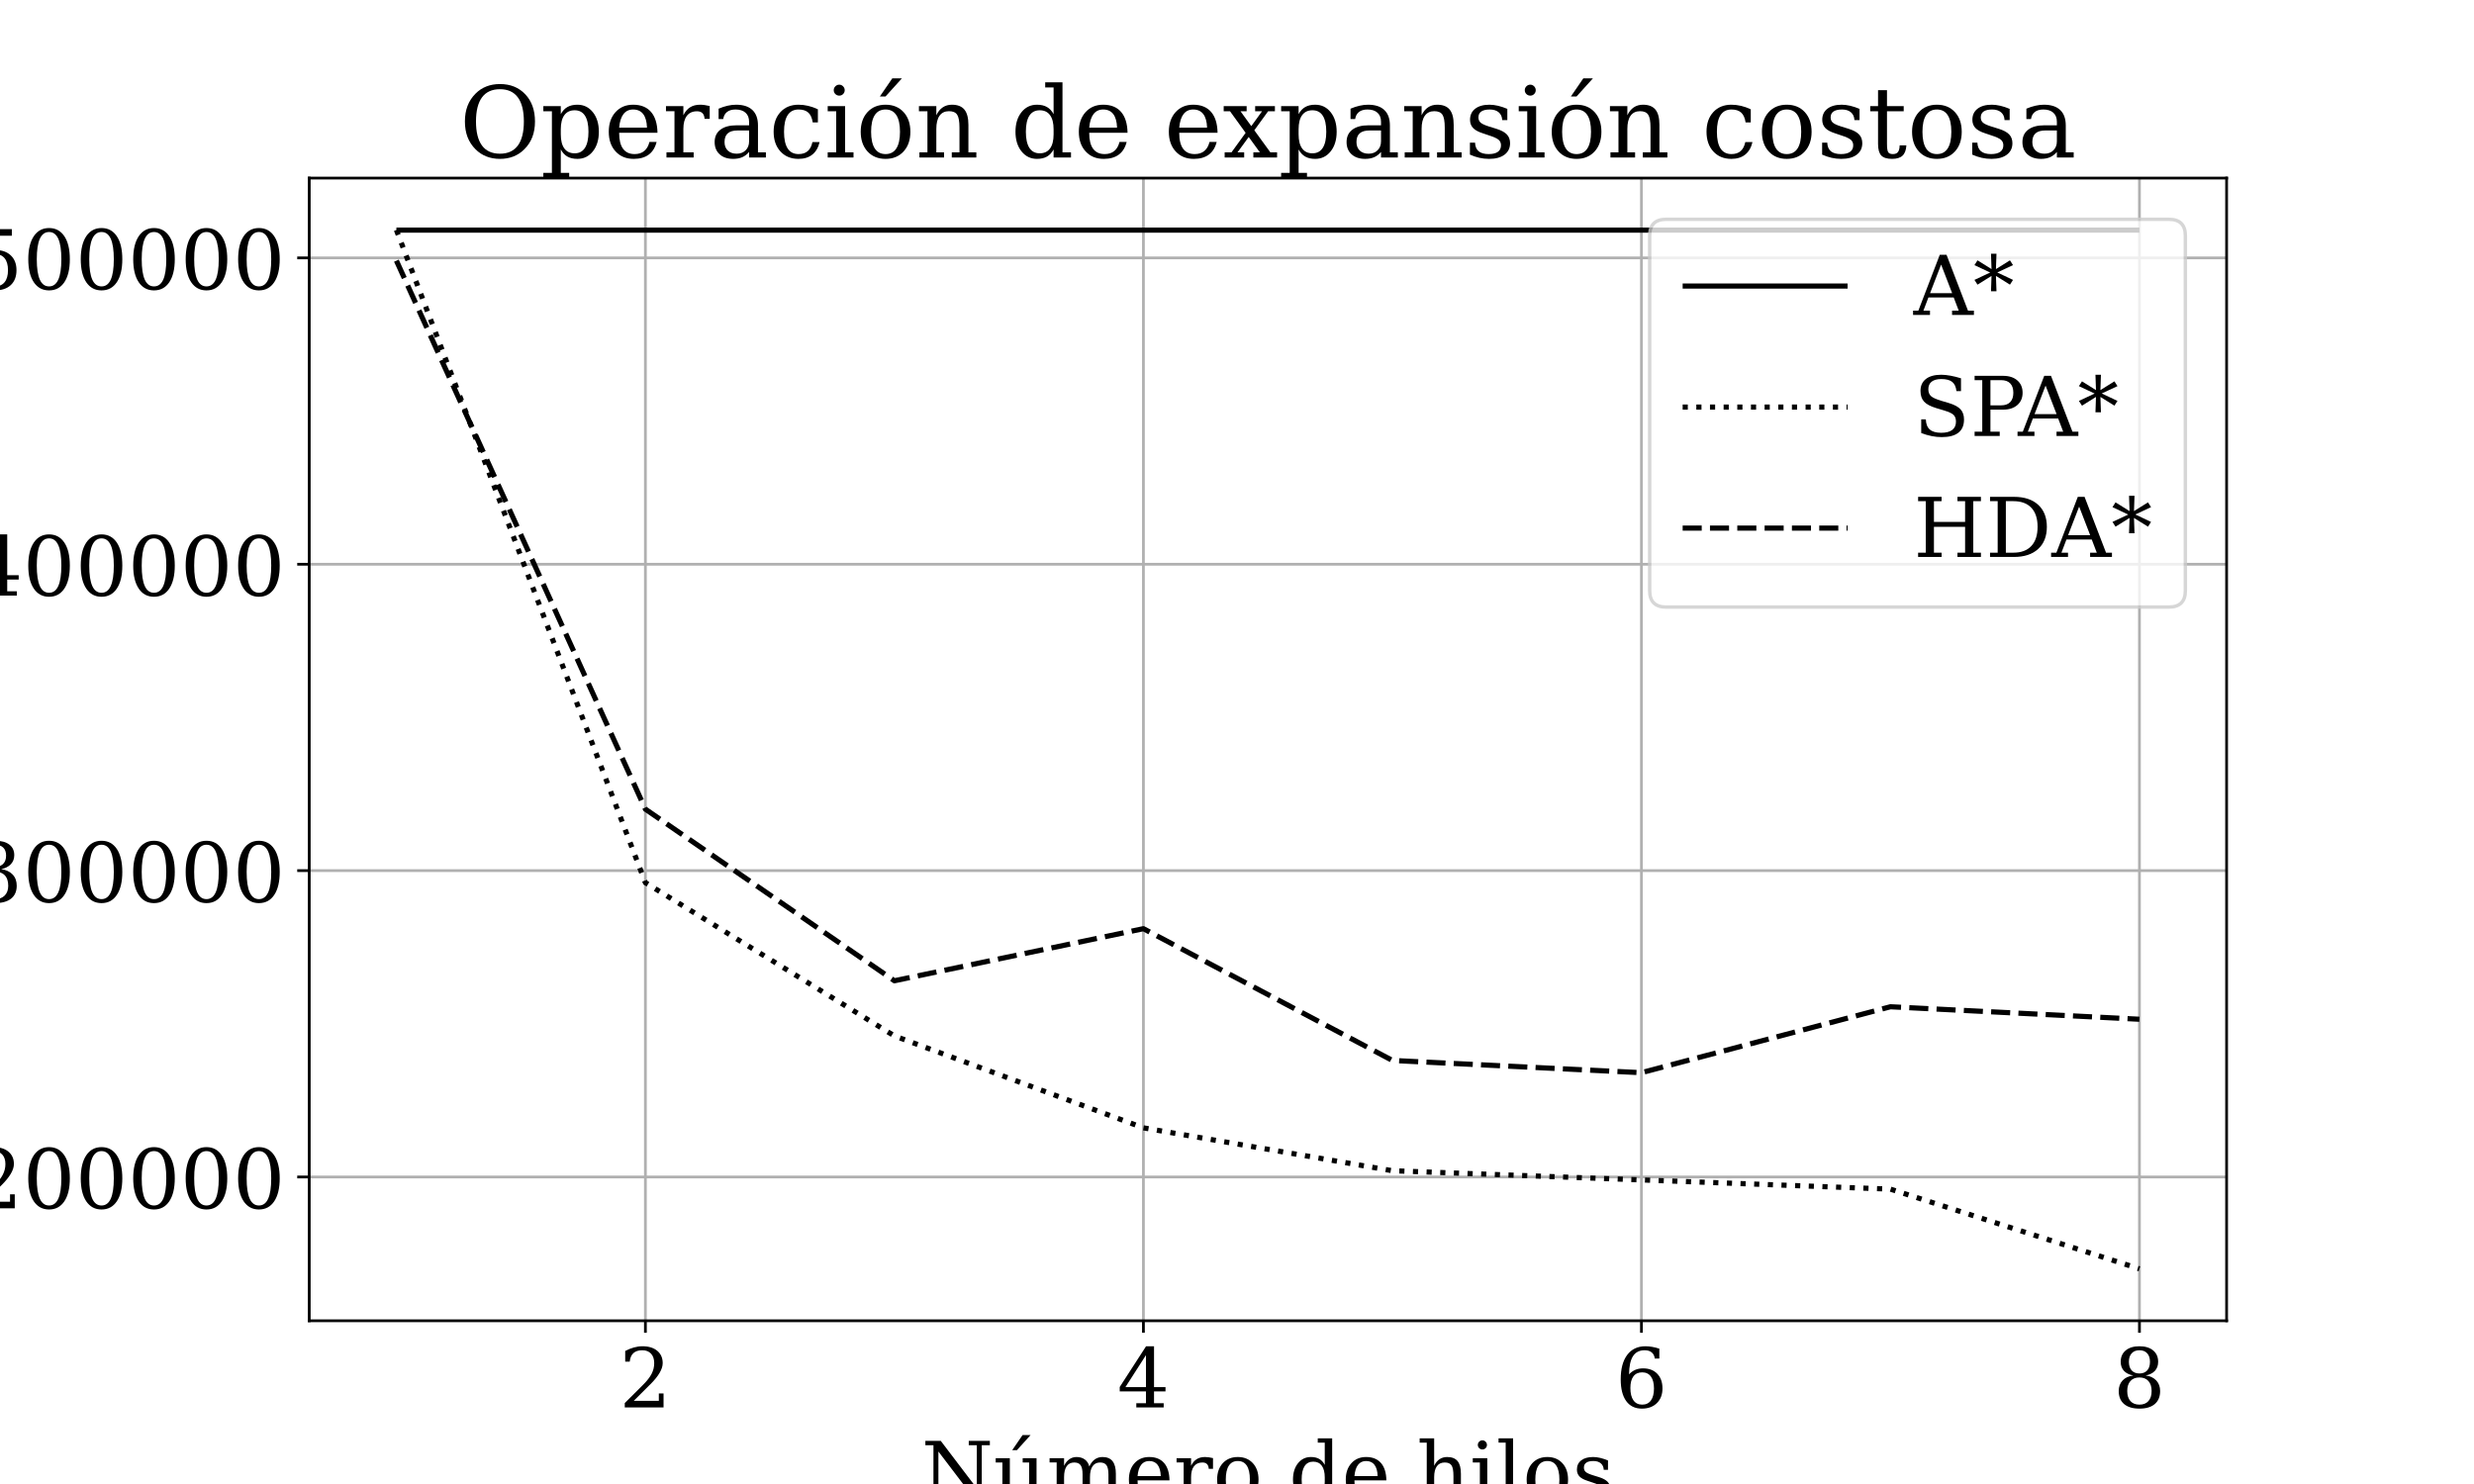
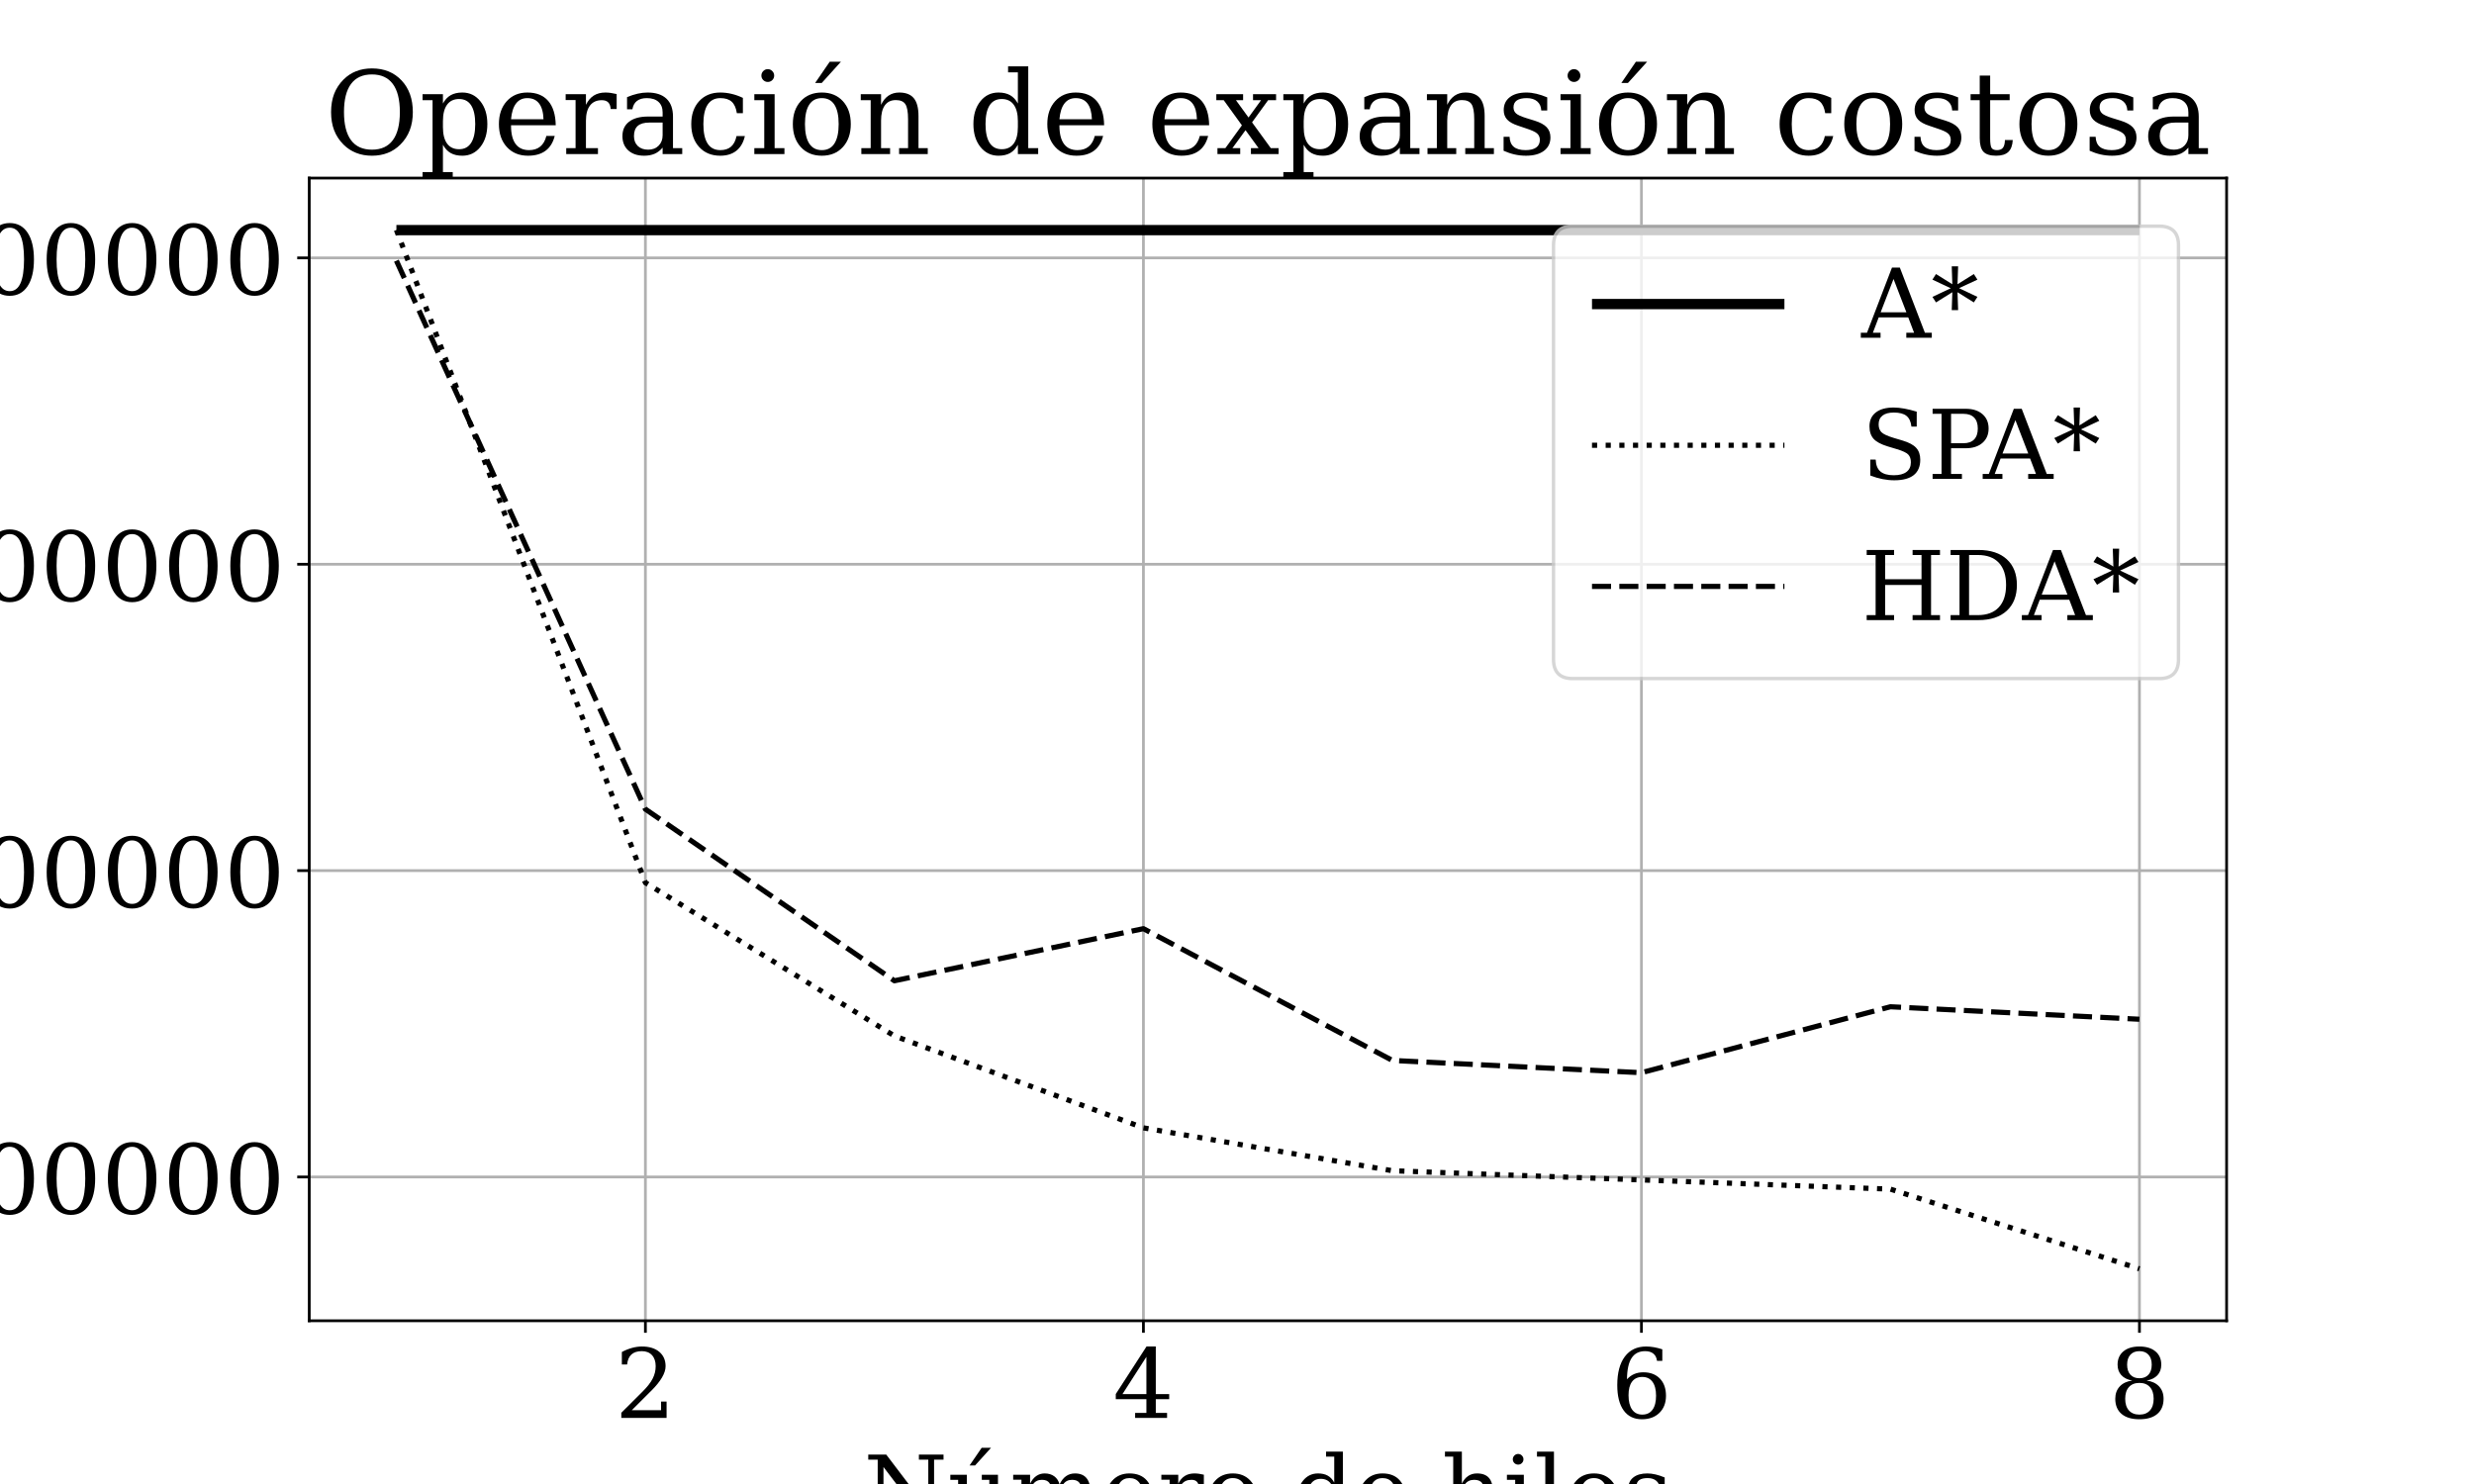
<svg xmlns="http://www.w3.org/2000/svg" xmlns:xlink="http://www.w3.org/1999/xlink" width="720pt" height="432pt" viewBox="0 0 720 432" version="1.1">
  <defs>
    <style type="text/css">*{stroke-linejoin: round; stroke-linecap: butt}</style>
  </defs>
  <g id="figure_1">
    <g id="patch_1">
      <path d="M 0 432  L 720 432  L 720 0  L 0 0  z " style="fill: #ffffff" />
    </g>
    <g id="axes_1">
      <g id="patch_2">
        <path d="M 90 384.48  L 648 384.48  L 648 51.84  L 90 51.84  z " style="fill: #ffffff" />
      </g>
      <g id="matplotlib.axis_1">
        <g id="xtick_1">
          <g id="line2d_1">
-             <path d="M 187.831 384.48  L 187.831 51.84  " clip-path="url(#pc9de09964b)" style="fill: none; stroke: #b0b0b0; stroke-width: 0.8; stroke-linecap: square" />
+             <path d="M 187.831 384.48  L 187.831 51.84  " clip-path="url(#pd1c374c972)" style="fill: none; stroke: #b0b0b0; stroke-width: 0.8; stroke-linecap: square" />
          </g>
          <g id="line2d_2">
            <defs>
-               <path id="md38d98bf8f" d="M 0 0  L 0 3.5  " style="stroke: #000000; stroke-width: 0.8" />
-             </defs>
-             <g>
-               <use xlink:href="#md38d98bf8f" x="187.831" y="384.48" style="stroke: #000000; stroke-width: 0.8" />
+               <path id="meb77254f49" d="M 0 0  L 0 3.5  " style="stroke: #000000; stroke-width: 0.8" />
+             </defs>
+             <g>
+               <use xlink:href="#meb77254f49" x="187.831" y="384.48" style="stroke: #000000; stroke-width: 0.8" />
            </g>
          </g>
          <g id="text_1">
-             <g transform="translate(180.1962 409.7163) scale(0.24 -0.24)">
+             <g transform="translate(178.9237 412.7556) scale(0.28 -0.28)">
              <defs>
                <path id="DejaVuSerif-32" d="M 819 3553  L 469 3553  L 469 4384  Q 803 4563 1142 4656  Q 1481 4750 1806 4750  Q 2534 4750 2956 4397  Q 3378 4044 3378 3438  Q 3378 2753 2422 1800  Q 2347 1728 2309 1691  L 1131 513  L 3078 513  L 3078 1088  L 3444 1088  L 3444 0  L 434 0  L 434 341  L 1850 1753  Q 2319 2222 2519 2614  Q 2719 3006 2719 3438  Q 2719 3909 2473 4175  Q 2228 4441 1797 4441  Q 1350 4441 1106 4219  Q 863 3997 819 3553  z " transform="scale(0.015625)" />
              </defs>
              <use xlink:href="#DejaVuSerif-32" />
            </g>
          </g>
        </g>
        <g id="xtick_2">
          <g id="line2d_3">
-             <path d="M 332.766 384.48  L 332.766 51.84  " clip-path="url(#pc9de09964b)" style="fill: none; stroke: #b0b0b0; stroke-width: 0.8; stroke-linecap: square" />
+             <path d="M 332.766 384.48  L 332.766 51.84  " clip-path="url(#pd1c374c972)" style="fill: none; stroke: #b0b0b0; stroke-width: 0.8; stroke-linecap: square" />
          </g>
          <g id="line2d_4">
            <g>
-               <use xlink:href="#md38d98bf8f" x="332.766" y="384.48" style="stroke: #000000; stroke-width: 0.8" />
+               <use xlink:href="#meb77254f49" x="332.766" y="384.48" style="stroke: #000000; stroke-width: 0.8" />
            </g>
          </g>
          <g id="text_2">
-             <g transform="translate(325.1312 409.7163) scale(0.24 -0.24)">
+             <g transform="translate(323.8587 412.7556) scale(0.28 -0.28)">
              <defs>
                <path id="DejaVuSerif-34" d="M 2234 1581  L 2234 4063  L 641 1581  L 2234 1581  z M 3609 0  L 1484 0  L 1484 331  L 2234 331  L 2234 1247  L 197 1247  L 197 1588  L 2241 4750  L 2859 4750  L 2859 1581  L 3750 1581  L 3750 1247  L 2859 1247  L 2859 331  L 3609 331  L 3609 0  z " transform="scale(0.015625)" />
              </defs>
              <use xlink:href="#DejaVuSerif-34" />
            </g>
          </g>
        </g>
        <g id="xtick_3">
          <g id="line2d_5">
-             <path d="M 477.701 384.48  L 477.701 51.84  " clip-path="url(#pc9de09964b)" style="fill: none; stroke: #b0b0b0; stroke-width: 0.8; stroke-linecap: square" />
+             <path d="M 477.701 384.48  L 477.701 51.84  " clip-path="url(#pd1c374c972)" style="fill: none; stroke: #b0b0b0; stroke-width: 0.8; stroke-linecap: square" />
          </g>
          <g id="line2d_6">
            <g>
-               <use xlink:href="#md38d98bf8f" x="477.701" y="384.48" style="stroke: #000000; stroke-width: 0.8" />
+               <use xlink:href="#meb77254f49" x="477.701" y="384.48" style="stroke: #000000; stroke-width: 0.8" />
            </g>
          </g>
          <g id="text_3">
-             <g transform="translate(470.0663 409.7163) scale(0.24 -0.24)">
+             <g transform="translate(468.7938 412.7556) scale(0.28 -0.28)">
              <defs>
                <path id="DejaVuSerif-36" d="M 2094 219  Q 2534 219 2771 542  Q 3009 866 3009 1472  Q 3009 2078 2771 2401  Q 2534 2725 2094 2725  Q 1647 2725 1412 2412  Q 1178 2100 1178 1509  Q 1178 888 1415 553  Q 1653 219 2094 219  z M 1075 2569  Q 1288 2803 1556 2918  Q 1825 3034 2163 3034  Q 2859 3034 3264 2615  Q 3669 2197 3669 1472  Q 3669 763 3233 336  Q 2797 -91 2069 -91  Q 1278 -91 853 498  Q 428 1088 428 2181  Q 428 3406 931 4078  Q 1434 4750 2350 4750  Q 2597 4750 2869 4703  Q 3141 4656 3425 4563  L 3425 3794  L 3072 3794  Q 3034 4109 2831 4275  Q 2628 4441 2284 4441  Q 1678 4441 1381 3981  Q 1084 3522 1075 2569  z " transform="scale(0.015625)" />
              </defs>
              <use xlink:href="#DejaVuSerif-36" />
            </g>
          </g>
        </g>
        <g id="xtick_4">
          <g id="line2d_7">
-             <path d="M 622.636 384.48  L 622.636 51.84  " clip-path="url(#pc9de09964b)" style="fill: none; stroke: #b0b0b0; stroke-width: 0.8; stroke-linecap: square" />
+             <path d="M 622.636 384.48  L 622.636 51.84  " clip-path="url(#pd1c374c972)" style="fill: none; stroke: #b0b0b0; stroke-width: 0.8; stroke-linecap: square" />
          </g>
          <g id="line2d_8">
            <g>
-               <use xlink:href="#md38d98bf8f" x="622.636" y="384.48" style="stroke: #000000; stroke-width: 0.8" />
+               <use xlink:href="#meb77254f49" x="622.636" y="384.48" style="stroke: #000000; stroke-width: 0.8" />
            </g>
          </g>
          <g id="text_4">
-             <g transform="translate(615.0014 409.7163) scale(0.24 -0.24)">
+             <g transform="translate(613.7289 412.7556) scale(0.28 -0.28)">
              <defs>
                <path id="DejaVuSerif-38" d="M 2981 1275  Q 2981 1775 2732 2051  Q 2484 2328 2034 2328  Q 1584 2328 1336 2051  Q 1088 1775 1088 1275  Q 1088 772 1336 495  Q 1584 219 2034 219  Q 2484 219 2732 495  Q 2981 772 2981 1275  z M 2853 3541  Q 2853 3966 2637 4203  Q 2422 4441 2034 4441  Q 1650 4441 1433 4203  Q 1216 3966 1216 3541  Q 1216 3113 1433 2875  Q 1650 2638 2034 2638  Q 2422 2638 2637 2875  Q 2853 3113 2853 3541  z M 2516 2484  Q 3047 2413 3344 2092  Q 3641 1772 3641 1275  Q 3641 619 3225 264  Q 2809 -91 2034 -91  Q 1263 -91 845 264  Q 428 619 428 1275  Q 428 1772 725 2092  Q 1022 2413 1556 2484  Q 1084 2569 832 2842  Q 581 3116 581 3541  Q 581 4103 968 4426  Q 1356 4750 2034 4750  Q 2713 4750 3100 4426  Q 3488 4103 3488 3541  Q 3488 3116 3236 2842  Q 2984 2569 2516 2484  z " transform="scale(0.015625)" />
              </defs>
              <use xlink:href="#DejaVuSerif-38" />
            </g>
          </g>
        </g>
        <g id="text_5">
-           <g transform="translate(268.1306 436.9438) scale(0.24 -0.24)">
+           <g transform="translate(251.3191 443.8544) scale(0.28 -0.28)">
            <defs>
              <path id="DejaVuSerif-4e" d="M 313 0  L 313 331  L 941 331  L 941 4331  L 313 4331  L 313 4666  L 1509 4666  L 4306 984  L 4306 4331  L 3681 4331  L 3681 4666  L 5319 4666  L 5319 4331  L 4691 4331  L 4691 -91  L 4313 -91  L 1325 3841  L 1325 331  L 1953 331  L 1953 0  L 313 0  z " transform="scale(0.015625)" />
              <path id="DejaVuSerif-fa" d="M 2266 3322  L 3341 3322  L 3341 331  L 3884 331  L 3884 0  L 2766 0  L 2766 588  Q 2606 256 2353 82  Q 2100 -91 1766 -91  Q 1213 -91 952 223  Q 691 538 691 1209  L 691 2988  L 172 2988  L 172 3322  L 1269 3322  L 1269 1388  Q 1269 781 1417 556  Q 1566 331 1947 331  Q 2347 331 2556 625  Q 2766 919 2766 1478  L 2766 2988  L 2266 2988  L 2266 3322  z M 2258 5119  L 2880 5119  L 1818 3944  L 1452 3944  L 2258 5119  z " transform="scale(0.015625)" />
              <path id="DejaVuSerif-6d" d="M 3316 2675  Q 3481 3041 3739 3227  Q 3997 3413 4341 3413  Q 4863 3413 5119 3089  Q 5375 2766 5375 2113  L 5375 331  L 5894 331  L 5894 0  L 4300 0  L 4300 331  L 4800 331  L 4800 2047  Q 4800 2556 4650 2772  Q 4500 2988 4153 2988  Q 3769 2988 3567 2697  Q 3366 2406 3366 1850  L 3366 331  L 3866 331  L 3866 0  L 2291 0  L 2291 331  L 2791 331  L 2791 2069  Q 2791 2566 2641 2777  Q 2491 2988 2144 2988  Q 1759 2988 1557 2697  Q 1356 2406 1356 1850  L 1356 331  L 1856 331  L 1856 0  L 263 0  L 263 331  L 781 331  L 781 2994  L 231 2994  L 231 3322  L 1356 3322  L 1356 2731  Q 1516 3063 1762 3238  Q 2009 3413 2322 3413  Q 2709 3413 2968 3220  Q 3228 3028 3316 2675  z " transform="scale(0.015625)" />
              <path id="DejaVuSerif-65" d="M 3469 1600  L 991 1600  L 991 1575  Q 991 903 1244 561  Q 1497 219 1991 219  Q 2369 219 2611 417  Q 2853 616 2950 1006  L 3413 1006  Q 3275 459 2904 184  Q 2534 -91 1931 -91  Q 1203 -91 761 389  Q 319 869 319 1663  Q 319 2450 753 2931  Q 1188 3413 1894 3413  Q 2647 3413 3050 2948  Q 3453 2484 3469 1600  z M 2791 1931  Q 2772 2513 2545 2808  Q 2319 3103 1894 3103  Q 1497 3103 1269 2806  Q 1041 2509 991 1931  L 2791 1931  z " transform="scale(0.015625)" />
              <path id="DejaVuSerif-72" d="M 3059 3328  L 3059 2497  L 2728 2497  Q 2713 2744 2591 2866  Q 2469 2988 2234 2988  Q 1809 2988 1582 2694  Q 1356 2400 1356 1850  L 1356 331  L 2022 331  L 2022 0  L 263 0  L 263 331  L 781 331  L 781 2994  L 231 2994  L 231 3322  L 1356 3322  L 1356 2731  Q 1525 3078 1790 3245  Q 2056 3413 2438 3413  Q 2578 3413 2733 3391  Q 2888 3369 3059 3328  z " transform="scale(0.015625)" />
              <path id="DejaVuSerif-6f" d="M 1925 219  Q 2388 219 2623 584  Q 2859 950 2859 1663  Q 2859 2375 2623 2739  Q 2388 3103 1925 3103  Q 1463 3103 1227 2739  Q 991 2375 991 1663  Q 991 950 1228 584  Q 1466 219 1925 219  z M 1925 -91  Q 1200 -91 759 389  Q 319 869 319 1663  Q 319 2456 758 2934  Q 1197 3413 1925 3413  Q 2653 3413 3092 2934  Q 3531 2456 3531 1663  Q 3531 869 3092 389  Q 2653 -91 1925 -91  z " transform="scale(0.015625)" />
              <path id="DejaVuSerif-20" transform="scale(0.015625)" />
              <path id="DejaVuSerif-64" d="M 3359 331  L 3909 331  L 3909 0  L 2784 0  L 2784 519  Q 2616 206 2355 57  Q 2094 -91 1709 -91  Q 1097 -91 708 395  Q 319 881 319 1663  Q 319 2444 706 2928  Q 1094 3413 1709 3413  Q 2094 3413 2355 3264  Q 2616 3116 2784 2803  L 2784 4531  L 2241 4531  L 2241 4863  L 3359 4863  L 3359 331  z M 2784 1497  L 2784 1825  Q 2784 2422 2554 2737  Q 2325 3053 1888 3053  Q 1444 3053 1217 2703  Q 991 2353 991 1663  Q 991 975 1217 622  Q 1444 269 1888 269  Q 2325 269 2554 583  Q 2784 897 2784 1497  z " transform="scale(0.015625)" />
              <path id="DejaVuSerif-68" d="M 263 0  L 263 331  L 781 331  L 781 4531  L 231 4531  L 231 4863  L 1356 4863  L 1356 2731  Q 1516 3069 1770 3241  Q 2025 3413 2363 3413  Q 2913 3413 3172 3097  Q 3431 2781 3431 2113  L 3431 331  L 3944 331  L 3944 0  L 2356 0  L 2356 331  L 2853 331  L 2853 1931  Q 2853 2541 2704 2764  Q 2556 2988 2175 2988  Q 1775 2988 1565 2697  Q 1356 2406 1356 1850  L 1356 331  L 1856 331  L 1856 0  L 263 0  z " transform="scale(0.015625)" />
              <path id="DejaVuSerif-69" d="M 622 4353  Q 622 4497 726 4603  Q 831 4709 978 4709  Q 1122 4709 1226 4603  Q 1331 4497 1331 4353  Q 1331 4206 1228 4103  Q 1125 4000 978 4000  Q 831 4000 726 4103  Q 622 4206 622 4353  z M 1356 331  L 1900 331  L 1900 0  L 231 0  L 231 331  L 781 331  L 781 2988  L 231 2988  L 231 3322  L 1356 3322  L 1356 331  z " transform="scale(0.015625)" />
              <path id="DejaVuSerif-6c" d="M 1313 331  L 1856 331  L 1856 0  L 184 0  L 184 331  L 738 331  L 738 4531  L 184 4531  L 184 4863  L 1313 4863  L 1313 331  z " transform="scale(0.015625)" />
              <path id="DejaVuSerif-73" d="M 359 184  L 359 959  L 691 959  Q 703 588 923 403  Q 1144 219 1575 219  Q 1963 219 2166 364  Q 2369 509 2369 788  Q 2369 1006 2220 1140  Q 2072 1275 1594 1428  L 1178 1569  Q 750 1706 558 1912  Q 366 2119 366 2438  Q 366 2894 700 3153  Q 1034 3413 1625 3413  Q 1888 3413 2178 3344  Q 2469 3275 2778 3144  L 2778 2419  L 2447 2419  Q 2434 2741 2221 2922  Q 2009 3103 1644 3103  Q 1281 3103 1095 2975  Q 909 2847 909 2591  Q 909 2381 1050 2254  Q 1191 2128 1613 1997  L 2069 1856  Q 2541 1709 2748 1489  Q 2956 1269 2956 922  Q 2956 450 2595 179  Q 2234 -91 1600 -91  Q 1278 -91 972 -22  Q 666 47 359 184  z " transform="scale(0.015625)" />
            </defs>
            <use xlink:href="#DejaVuSerif-4e" />
-             <use xlink:href="#DejaVuSerif-fa" transform="translate(87.5 0)" />
-             <use xlink:href="#DejaVuSerif-6d" transform="translate(151.9043 0)" />
-             <use xlink:href="#DejaVuSerif-65" transform="translate(246.7285 0)" />
-             <use xlink:href="#DejaVuSerif-72" transform="translate(305.9082 0)" />
-             <use xlink:href="#DejaVuSerif-6f" transform="translate(353.7109 0)" />
-             <use xlink:href="#DejaVuSerif-20" transform="translate(413.916 0)" />
-             <use xlink:href="#DejaVuSerif-64" transform="translate(445.7031 0)" />
-             <use xlink:href="#DejaVuSerif-65" transform="translate(509.7168 0)" />
-             <use xlink:href="#DejaVuSerif-20" transform="translate(568.8965 0)" />
-             <use xlink:href="#DejaVuSerif-68" transform="translate(600.6836 0)" />
-             <use xlink:href="#DejaVuSerif-69" transform="translate(665.0879 0)" />
-             <use xlink:href="#DejaVuSerif-6c" transform="translate(697.0703 0)" />
-             <use xlink:href="#DejaVuSerif-6f" transform="translate(729.0527 0)" />
-             <use xlink:href="#DejaVuSerif-73" transform="translate(789.2578 0)" />
+             <use xlink:href="#DejaVuSerif-fa" x="87.5" />
+             <use xlink:href="#DejaVuSerif-6d" x="151.904" />
+             <use xlink:href="#DejaVuSerif-65" x="246.729" />
+             <use xlink:href="#DejaVuSerif-72" x="305.908" />
+             <use xlink:href="#DejaVuSerif-6f" x="353.711" />
+             <use xlink:href="#DejaVuSerif-20" x="413.916" />
+             <use xlink:href="#DejaVuSerif-64" x="445.703" />
+             <use xlink:href="#DejaVuSerif-65" x="509.717" />
+             <use xlink:href="#DejaVuSerif-20" x="568.896" />
+             <use xlink:href="#DejaVuSerif-68" x="600.684" />
+             <use xlink:href="#DejaVuSerif-69" x="665.088" />
+             <use xlink:href="#DejaVuSerif-6c" x="697.07" />
+             <use xlink:href="#DejaVuSerif-6f" x="729.053" />
+             <use xlink:href="#DejaVuSerif-73" x="789.258" />
          </g>
        </g>
      </g>
      <g id="matplotlib.axis_2">
        <g id="ytick_1">
          <g id="line2d_9">
-             <path d="M 90 342.628  L 648 342.628  " clip-path="url(#pc9de09964b)" style="fill: none; stroke: #b0b0b0; stroke-width: 0.8; stroke-linecap: square" />
+             <path d="M 90 342.628  L 648 342.628  " clip-path="url(#pd1c374c972)" style="fill: none; stroke: #b0b0b0; stroke-width: 0.8; stroke-linecap: square" />
          </g>
          <g id="line2d_10">
            <defs>
-               <path id="m3bc9117be5" d="M 0 0  L -3.5 0  " style="stroke: #000000; stroke-width: 0.8" />
-             </defs>
-             <g>
-               <use xlink:href="#m3bc9117be5" x="90" y="342.628" style="stroke: #000000; stroke-width: 0.8" />
+               <path id="m9ee6a20b93" d="M 0 0  L -3.5 0  " style="stroke: #000000; stroke-width: 0.8" />
+             </defs>
+             <g>
+               <use xlink:href="#m9ee6a20b93" x="90" y="342.628" style="stroke: #000000; stroke-width: 0.8" />
            </g>
          </g>
          <g id="text_6">
-             <g transform="translate(-8.62 351.7464) scale(0.24 -0.24)">
+             <g transform="translate(-23.89 353.2661) scale(0.28 -0.28)">
              <defs>
                <path id="DejaVuSerif-30" d="M 2034 219  Q 2513 219 2750 744  Q 2988 1269 2988 2328  Q 2988 3391 2750 3916  Q 2513 4441 2034 4441  Q 1556 4441 1318 3916  Q 1081 3391 1081 2328  Q 1081 1269 1318 744  Q 1556 219 2034 219  z M 2034 -91  Q 1275 -91 848 546  Q 422 1184 422 2328  Q 422 3475 848 4112  Q 1275 4750 2034 4750  Q 2797 4750 3222 4112  Q 3647 3475 3647 2328  Q 3647 1184 3222 546  Q 2797 -91 2034 -91  z " transform="scale(0.015625)" />
              </defs>
              <use xlink:href="#DejaVuSerif-32" />
-               <use xlink:href="#DejaVuSerif-30" transform="translate(63.62305 0)" />
-               <use xlink:href="#DejaVuSerif-30" transform="translate(127.2461 0)" />
-               <use xlink:href="#DejaVuSerif-30" transform="translate(190.8691 0)" />
-               <use xlink:href="#DejaVuSerif-30" transform="translate(254.4922 0)" />
-               <use xlink:href="#DejaVuSerif-30" transform="translate(318.1152 0)" />
+               <use xlink:href="#DejaVuSerif-30" x="63.623" />
+               <use xlink:href="#DejaVuSerif-30" x="127.246" />
+               <use xlink:href="#DejaVuSerif-30" x="190.869" />
+               <use xlink:href="#DejaVuSerif-30" x="254.492" />
+               <use xlink:href="#DejaVuSerif-30" x="318.115" />
            </g>
          </g>
        </g>
        <g id="ytick_2">
          <g id="line2d_11">
-             <path d="M 90 253.444  L 648 253.444  " clip-path="url(#pc9de09964b)" style="fill: none; stroke: #b0b0b0; stroke-width: 0.8; stroke-linecap: square" />
+             <path d="M 90 253.444  L 648 253.444  " clip-path="url(#pd1c374c972)" style="fill: none; stroke: #b0b0b0; stroke-width: 0.8; stroke-linecap: square" />
          </g>
          <g id="line2d_12">
            <g>
-               <use xlink:href="#m3bc9117be5" x="90" y="253.444" style="stroke: #000000; stroke-width: 0.8" />
+               <use xlink:href="#m9ee6a20b93" x="90" y="253.444" style="stroke: #000000; stroke-width: 0.8" />
            </g>
          </g>
          <g id="text_7">
-             <g transform="translate(-8.62 262.5625) scale(0.24 -0.24)">
+             <g transform="translate(-23.89 264.0822) scale(0.28 -0.28)">
              <defs>
                <path id="DejaVuSerif-33" d="M 622 4469  Q 988 4606 1323 4678  Q 1659 4750 1953 4750  Q 2638 4750 3022 4454  Q 3406 4159 3406 3634  Q 3406 3213 3140 2930  Q 2875 2647 2388 2547  Q 2963 2466 3280 2130  Q 3597 1794 3597 1259  Q 3597 606 3158 257  Q 2719 -91 1894 -91  Q 1528 -91 1179 -12  Q 831 66 488 225  L 488 1131  L 838 1131  Q 869 681 1141 450  Q 1413 219 1906 219  Q 2384 219 2661 495  Q 2938 772 2938 1253  Q 2938 1803 2653 2086  Q 2369 2369 1819 2369  L 1522 2369  L 1522 2688  L 1678 2688  Q 2225 2688 2498 2914  Q 2772 3141 2772 3597  Q 2772 4006 2547 4223  Q 2322 4441 1900 4441  Q 1478 4441 1245 4241  Q 1013 4041 972 3647  L 622 3647  L 622 4469  z " transform="scale(0.015625)" />
              </defs>
              <use xlink:href="#DejaVuSerif-33" />
-               <use xlink:href="#DejaVuSerif-30" transform="translate(63.62305 0)" />
-               <use xlink:href="#DejaVuSerif-30" transform="translate(127.2461 0)" />
-               <use xlink:href="#DejaVuSerif-30" transform="translate(190.8691 0)" />
-               <use xlink:href="#DejaVuSerif-30" transform="translate(254.4922 0)" />
-               <use xlink:href="#DejaVuSerif-30" transform="translate(318.1152 0)" />
+               <use xlink:href="#DejaVuSerif-30" x="63.623" />
+               <use xlink:href="#DejaVuSerif-30" x="127.246" />
+               <use xlink:href="#DejaVuSerif-30" x="190.869" />
+               <use xlink:href="#DejaVuSerif-30" x="254.492" />
+               <use xlink:href="#DejaVuSerif-30" x="318.115" />
            </g>
          </g>
        </g>
        <g id="ytick_3">
          <g id="line2d_13">
-             <path d="M 90 164.261  L 648 164.261  " clip-path="url(#pc9de09964b)" style="fill: none; stroke: #b0b0b0; stroke-width: 0.8; stroke-linecap: square" />
+             <path d="M 90 164.261  L 648 164.261  " clip-path="url(#pd1c374c972)" style="fill: none; stroke: #b0b0b0; stroke-width: 0.8; stroke-linecap: square" />
          </g>
          <g id="line2d_14">
            <g>
-               <use xlink:href="#m3bc9117be5" x="90" y="164.261" style="stroke: #000000; stroke-width: 0.8" />
+               <use xlink:href="#m9ee6a20b93" x="90" y="164.261" style="stroke: #000000; stroke-width: 0.8" />
            </g>
          </g>
          <g id="text_8">
-             <g transform="translate(-8.62 173.3787) scale(0.24 -0.24)">
+             <g transform="translate(-23.89 174.8984) scale(0.28 -0.28)">
              <use xlink:href="#DejaVuSerif-34" />
-               <use xlink:href="#DejaVuSerif-30" transform="translate(63.62305 0)" />
-               <use xlink:href="#DejaVuSerif-30" transform="translate(127.2461 0)" />
-               <use xlink:href="#DejaVuSerif-30" transform="translate(190.8691 0)" />
-               <use xlink:href="#DejaVuSerif-30" transform="translate(254.4922 0)" />
-               <use xlink:href="#DejaVuSerif-30" transform="translate(318.1152 0)" />
+               <use xlink:href="#DejaVuSerif-30" x="63.623" />
+               <use xlink:href="#DejaVuSerif-30" x="127.246" />
+               <use xlink:href="#DejaVuSerif-30" x="190.869" />
+               <use xlink:href="#DejaVuSerif-30" x="254.492" />
+               <use xlink:href="#DejaVuSerif-30" x="318.115" />
            </g>
          </g>
        </g>
        <g id="ytick_4">
          <g id="line2d_15">
-             <path d="M 90 75.077  L 648 75.077  " clip-path="url(#pc9de09964b)" style="fill: none; stroke: #b0b0b0; stroke-width: 0.8; stroke-linecap: square" />
+             <path d="M 90 75.077  L 648 75.077  " clip-path="url(#pd1c374c972)" style="fill: none; stroke: #b0b0b0; stroke-width: 0.8; stroke-linecap: square" />
          </g>
          <g id="line2d_16">
            <g>
-               <use xlink:href="#m3bc9117be5" x="90" y="75.077" style="stroke: #000000; stroke-width: 0.8" />
+               <use xlink:href="#m9ee6a20b93" x="90" y="75.077" style="stroke: #000000; stroke-width: 0.8" />
            </g>
          </g>
          <g id="text_9">
-             <g transform="translate(-8.62 84.19479) scale(0.24 -0.24)">
+             <g transform="translate(-23.89 85.71448) scale(0.28 -0.28)">
              <defs>
                <path id="DejaVuSerif-35" d="M 3219 4666  L 3219 4153  L 1081 4153  L 1081 2816  Q 1244 2928 1461 2984  Q 1678 3041 1947 3041  Q 2703 3041 3140 2622  Q 3578 2203 3578 1478  Q 3578 738 3136 323  Q 2694 -91 1894 -91  Q 1572 -91 1234 -12  Q 897 66 544 225  L 544 1131  L 897 1131  Q 925 688 1179 453  Q 1434 219 1894 219  Q 2388 219 2653 544  Q 2919 869 2919 1478  Q 2919 2084 2655 2407  Q 2391 2731 1894 2731  Q 1613 2731 1398 2631  Q 1184 2531 1019 2322  L 750 2322  L 750 4666  L 3219 4666  z " transform="scale(0.015625)" />
              </defs>
              <use xlink:href="#DejaVuSerif-35" />
-               <use xlink:href="#DejaVuSerif-30" transform="translate(63.62305 0)" />
-               <use xlink:href="#DejaVuSerif-30" transform="translate(127.2461 0)" />
-               <use xlink:href="#DejaVuSerif-30" transform="translate(190.8691 0)" />
-               <use xlink:href="#DejaVuSerif-30" transform="translate(254.4922 0)" />
-               <use xlink:href="#DejaVuSerif-30" transform="translate(318.1152 0)" />
+               <use xlink:href="#DejaVuSerif-30" x="63.623" />
+               <use xlink:href="#DejaVuSerif-30" x="127.246" />
+               <use xlink:href="#DejaVuSerif-30" x="190.869" />
+               <use xlink:href="#DejaVuSerif-30" x="254.492" />
+               <use xlink:href="#DejaVuSerif-30" x="318.115" />
            </g>
          </g>
        </g>
        <g id="text_10">
-           <g transform="translate(-17.61125 294.105) rotate(-90) scale(0.24 -0.24)">
+           <g transform="translate(-33.71312 306.7625) rotate(-90) scale(0.28 -0.28)">
            <defs>
              <path id="DejaVuSerif-54" d="M 1222 0  L 1222 331  L 1819 331  L 1819 4294  L 447 4294  L 447 3566  L 63 3566  L 63 4666  L 4206 4666  L 4206 3566  L 3822 3566  L 3822 4294  L 2450 4294  L 2450 331  L 3047 331  L 3047 0  L 1222 0  z " transform="scale(0.015625)" />
              <path id="DejaVuSerif-70" d="M 1313 1825  L 1313 1497  Q 1313 897 1542 583  Q 1772 269 2209 269  Q 2650 269 2876 622  Q 3103 975 3103 1663  Q 3103 2353 2876 2703  Q 2650 3053 2209 3053  Q 1772 3053 1542 2737  Q 1313 2422 1313 1825  z M 738 2988  L 184 2988  L 184 3322  L 1313 3322  L 1313 2803  Q 1481 3116 1742 3264  Q 2003 3413 2388 3413  Q 3000 3413 3387 2928  Q 3775 2444 3775 1663  Q 3775 881 3387 395  Q 3000 -91 2388 -91  Q 2003 -91 1742 57  Q 1481 206 1313 519  L 1313 -997  L 1856 -997  L 1856 -1331  L 184 -1331  L 184 -997  L 738 -997  L 738 2988  z " transform="scale(0.015625)" />
              <path id="DejaVuSerif-28" d="M 2041 -997  Q 1281 -656 893 83  Q 506 822 506 1931  Q 506 3044 893 3783  Q 1281 4522 2041 4863  L 2041 4556  Q 1559 4225 1350 3623  Q 1141 3022 1141 1931  Q 1141 844 1350 242  Q 1559 -359 2041 -691  L 2041 -997  z " transform="scale(0.015625)" />
              <path id="DejaVuSerif-29" d="M 453 -997  L 453 -691  Q 934 -359 1145 242  Q 1356 844 1356 1931  Q 1356 3022 1145 3623  Q 934 4225 453 4556  L 453 4863  Q 1216 4522 1603 3783  Q 1991 3044 1991 1931  Q 1991 822 1603 83  Q 1216 -656 453 -997  z " transform="scale(0.015625)" />
            </defs>
            <use xlink:href="#DejaVuSerif-54" />
-             <use xlink:href="#DejaVuSerif-69" transform="translate(66.69922 0)" />
-             <use xlink:href="#DejaVuSerif-65" transform="translate(98.68164 0)" />
-             <use xlink:href="#DejaVuSerif-6d" transform="translate(157.8613 0)" />
-             <use xlink:href="#DejaVuSerif-70" transform="translate(252.6855 0)" />
-             <use xlink:href="#DejaVuSerif-6f" transform="translate(316.6992 0)" />
-             <use xlink:href="#DejaVuSerif-20" transform="translate(376.9043 0)" />
-             <use xlink:href="#DejaVuSerif-28" transform="translate(408.6914 0)" />
-             <use xlink:href="#DejaVuSerif-6d" transform="translate(447.7051 0)" />
-             <use xlink:href="#DejaVuSerif-73" transform="translate(542.5293 0)" />
-             <use xlink:href="#DejaVuSerif-29" transform="translate(593.8477 0)" />
+             <use xlink:href="#DejaVuSerif-69" x="66.699" />
+             <use xlink:href="#DejaVuSerif-65" x="98.682" />
+             <use xlink:href="#DejaVuSerif-6d" x="157.861" />
+             <use xlink:href="#DejaVuSerif-70" x="252.686" />
+             <use xlink:href="#DejaVuSerif-6f" x="316.699" />
+             <use xlink:href="#DejaVuSerif-20" x="376.904" />
+             <use xlink:href="#DejaVuSerif-28" x="408.691" />
+             <use xlink:href="#DejaVuSerif-6d" x="447.705" />
+             <use xlink:href="#DejaVuSerif-73" x="542.529" />
+             <use xlink:href="#DejaVuSerif-29" x="593.848" />
          </g>
        </g>
      </g>
      <g id="LineCollection_1">
-         <path d="M 115.364 66.995  L 622.636 66.995  " clip-path="url(#pc9de09964b)" style="fill: none; stroke: #000000; stroke-width: 1.5" />
+         <path d="M 115.364 66.995  L 622.636 66.995  " clip-path="url(#pd1c374c972)" style="fill: none; stroke: #000000; stroke-width: 3" />
      </g>
      <g id="line2d_17">
-         <path d="M 115.364 66.96  L 187.831 256.96  L 260.299 301.565  L 332.766 328.322  L 405.234 340.808  L 477.701 343.481  L 550.169 346.162  L 622.636 369.36  " clip-path="url(#pc9de09964b)" style="fill: none; stroke-dasharray: 1.5,2.475; stroke-dashoffset: 0; stroke: #000000; stroke-width: 1.5" />
+         <path d="M 115.364 66.96  L 187.831 256.96  L 260.299 301.565  L 332.766 328.322  L 405.234 340.808  L 477.701 343.481  L 550.169 346.162  L 622.636 369.36  " clip-path="url(#pd1c374c972)" style="fill: none; stroke-dasharray: 1.5,2.475; stroke-dashoffset: 0; stroke: #000000; stroke-width: 1.5" />
      </g>
      <g id="line2d_18">
-         <path d="M 115.364 75.884  L 187.831 235.553  L 260.299 285.507  L 332.766 270.344  L 405.234 308.703  L 477.701 312.265  L 550.169 293.073  L 622.636 296.707  " clip-path="url(#pc9de09964b)" style="fill: none; stroke-dasharray: 5.55,2.4; stroke-dashoffset: 0; stroke: #000000; stroke-width: 1.5" />
+         <path d="M 115.364 75.884  L 187.831 235.553  L 260.299 285.507  L 332.766 270.344  L 405.234 308.703  L 477.701 312.265  L 550.169 293.073  L 622.636 296.707  " clip-path="url(#pd1c374c972)" style="fill: none; stroke-dasharray: 5.55,2.4; stroke-dashoffset: 0; stroke: #000000; stroke-width: 1.5" />
      </g>
      <g id="patch_3">
        <path d="M 90 384.48  L 90 51.84  " style="fill: none; stroke: #000000; stroke-width: 0.8; stroke-linejoin: miter; stroke-linecap: square" />
      </g>
      <g id="patch_4">
        <path d="M 648 384.48  L 648 51.84  " style="fill: none; stroke: #000000; stroke-width: 0.8; stroke-linejoin: miter; stroke-linecap: square" />
      </g>
      <g id="patch_5">
        <path d="M 90 384.48  L 648 384.48  " style="fill: none; stroke: #000000; stroke-width: 0.8; stroke-linejoin: miter; stroke-linecap: square" />
      </g>
      <g id="patch_6">
        <path d="M 90 51.84  L 648 51.84  " style="fill: none; stroke: #000000; stroke-width: 0.8; stroke-linejoin: miter; stroke-linecap: square" />
      </g>
      <g id="text_11">
-         <g transform="translate(133.686 45.84) scale(0.288 -0.288)">
+         <g transform="translate(94.467 44.85225) scale(0.336 -0.336)">
          <defs>
            <path id="DejaVuSerif-4f" d="M 2625 244  Q 3391 244 3781 770  Q 4172 1297 4172 2328  Q 4172 3363 3781 3889  Q 3391 4416 2625 4416  Q 1856 4416 1465 3889  Q 1075 3363 1075 2328  Q 1075 1297 1465 770  Q 1856 244 2625 244  z M 2625 -91  Q 2150 -91 1751 65  Q 1353 222 1050 525  Q 700 875 529 1319  Q 359 1763 359 2328  Q 359 2894 529 3339  Q 700 3784 1050 4134  Q 1356 4441 1750 4595  Q 2144 4750 2625 4750  Q 3641 4750 4266 4084  Q 4891 3419 4891 2328  Q 4891 1769 4719 1320  Q 4547 872 4197 525  Q 3891 219 3497 64  Q 3103 -91 2625 -91  z " transform="scale(0.015625)" />
            <path id="DejaVuSerif-61" d="M 2547 1044  L 2547 1747  L 1806 1747  Q 1378 1747 1168 1562  Q 959 1378 959 997  Q 959 650 1171 447  Q 1384 244 1747 244  Q 2106 244 2326 466  Q 2547 688 2547 1044  z M 3122 2075  L 3122 331  L 3634 331  L 3634 0  L 2547 0  L 2547 359  Q 2356 128 2106 18  Q 1856 -91 1522 -91  Q 969 -91 644 203  Q 319 497 319 997  Q 319 1513 691 1797  Q 1063 2081 1741 2081  L 2547 2081  L 2547 2309  Q 2547 2688 2317 2895  Q 2088 3103 1672 3103  Q 1328 3103 1125 2947  Q 922 2791 872 2484  L 575 2484  L 575 3156  Q 875 3284 1158 3348  Q 1441 3413 1709 3413  Q 2400 3413 2761 3070  Q 3122 2728 3122 2075  z " transform="scale(0.015625)" />
            <path id="DejaVuSerif-63" d="M 3291 997  Q 3169 466 2822 187  Q 2475 -91 1925 -91  Q 1200 -91 759 389  Q 319 869 319 1663  Q 319 2459 759 2936  Q 1200 3413 1925 3413  Q 2241 3413 2553 3339  Q 2866 3266 3181 3116  L 3181 2266  L 2847 2266  Q 2781 2703 2561 2903  Q 2341 3103 1931 3103  Q 1466 3103 1228 2742  Q 991 2381 991 1663  Q 991 944 1227 581  Q 1463 219 1931 219  Q 2303 219 2525 412  Q 2747 606 2828 997  L 3291 997  z " transform="scale(0.015625)" />
            <path id="DejaVuSerif-f3" d="M 1925 219  Q 2388 219 2623 584  Q 2859 950 2859 1663  Q 2859 2375 2623 2739  Q 2388 3103 1925 3103  Q 1463 3103 1227 2739  Q 991 2375 991 1663  Q 991 950 1228 584  Q 1466 219 1925 219  z M 1925 -91  Q 1200 -91 759 389  Q 319 869 319 1663  Q 319 2456 758 2934  Q 1197 3413 1925 3413  Q 2653 3413 3092 2934  Q 3531 2456 3531 1663  Q 3531 869 3092 389  Q 2653 -91 1925 -91  z M 2362 5119  L 2984 5119  L 1922 3944  L 1556 3944  L 2362 5119  z " transform="scale(0.015625)" />
            <path id="DejaVuSerif-6e" d="M 263 0  L 263 331  L 781 331  L 781 2988  L 231 2988  L 231 3322  L 1356 3322  L 1356 2731  Q 1516 3069 1770 3241  Q 2025 3413 2363 3413  Q 2913 3413 3172 3097  Q 3431 2781 3431 2113  L 3431 331  L 3944 331  L 3944 0  L 2356 0  L 2356 331  L 2853 331  L 2853 1931  Q 2853 2541 2703 2767  Q 2553 2994 2175 2994  Q 1775 2994 1565 2701  Q 1356 2409 1356 1850  L 1356 331  L 1856 331  L 1856 0  L 263 0  z " transform="scale(0.015625)" />
            <path id="DejaVuSerif-78" d="M 1863 2028  L 2559 2988  L 2113 2988  L 2113 3322  L 3391 3322  L 3391 2988  L 2950 2988  L 2059 1759  L 3097 331  L 3531 331  L 3531 0  L 1997 0  L 1997 331  L 2419 331  L 1697 1325  L 972 331  L 1403 331  L 1403 0  L 141 0  L 141 331  L 581 331  L 1497 1594  L 488 2988  L 78 2988  L 78 3322  L 1563 3322  L 1563 2988  L 1166 2988  L 1863 2028  z " transform="scale(0.015625)" />
            <path id="DejaVuSerif-74" d="M 691 2988  L 184 2988  L 184 3322  L 691 3322  L 691 4353  L 1269 4353  L 1269 3322  L 2350 3322  L 2350 2988  L 1269 2988  L 1269 878  Q 1269 456 1350 337  Q 1431 219 1650 219  Q 1875 219 1978 351  Q 2081 484 2088 781  L 2522 781  Q 2497 328 2275 118  Q 2053 -91 1600 -91  Q 1103 -91 897 129  Q 691 350 691 878  L 691 2988  z " transform="scale(0.015625)" />
          </defs>
          <use xlink:href="#DejaVuSerif-4f" />
-           <use xlink:href="#DejaVuSerif-70" transform="translate(81.98242 0)" />
-           <use xlink:href="#DejaVuSerif-65" transform="translate(145.9961 0)" />
-           <use xlink:href="#DejaVuSerif-72" transform="translate(205.1758 0)" />
-           <use xlink:href="#DejaVuSerif-61" transform="translate(252.9785 0)" />
-           <use xlink:href="#DejaVuSerif-63" transform="translate(312.5977 0)" />
-           <use xlink:href="#DejaVuSerif-69" transform="translate(368.6035 0)" />
-           <use xlink:href="#DejaVuSerif-f3" transform="translate(400.5859 0)" />
-           <use xlink:href="#DejaVuSerif-6e" transform="translate(460.791 0)" />
-           <use xlink:href="#DejaVuSerif-20" transform="translate(525.1953 0)" />
-           <use xlink:href="#DejaVuSerif-64" transform="translate(556.9824 0)" />
-           <use xlink:href="#DejaVuSerif-65" transform="translate(620.9961 0)" />
-           <use xlink:href="#DejaVuSerif-20" transform="translate(680.1758 0)" />
-           <use xlink:href="#DejaVuSerif-65" transform="translate(711.9629 0)" />
-           <use xlink:href="#DejaVuSerif-78" transform="translate(771.1426 0)" />
-           <use xlink:href="#DejaVuSerif-70" transform="translate(827.5391 0)" />
-           <use xlink:href="#DejaVuSerif-61" transform="translate(891.5527 0)" />
-           <use xlink:href="#DejaVuSerif-6e" transform="translate(951.1719 0)" />
-           <use xlink:href="#DejaVuSerif-73" transform="translate(1015.576 0)" />
-           <use xlink:href="#DejaVuSerif-69" transform="translate(1066.895 0)" />
-           <use xlink:href="#DejaVuSerif-f3" transform="translate(1098.877 0)" />
-           <use xlink:href="#DejaVuSerif-6e" transform="translate(1159.082 0)" />
-           <use xlink:href="#DejaVuSerif-20" transform="translate(1223.486 0)" />
-           <use xlink:href="#DejaVuSerif-63" transform="translate(1255.273 0)" />
-           <use xlink:href="#DejaVuSerif-6f" transform="translate(1311.279 0)" />
-           <use xlink:href="#DejaVuSerif-73" transform="translate(1371.484 0)" />
-           <use xlink:href="#DejaVuSerif-74" transform="translate(1422.803 0)" />
-           <use xlink:href="#DejaVuSerif-6f" transform="translate(1462.988 0)" />
-           <use xlink:href="#DejaVuSerif-73" transform="translate(1523.193 0)" />
-           <use xlink:href="#DejaVuSerif-61" transform="translate(1574.512 0)" />
+           <use xlink:href="#DejaVuSerif-70" x="81.982" />
+           <use xlink:href="#DejaVuSerif-65" x="145.996" />
+           <use xlink:href="#DejaVuSerif-72" x="205.176" />
+           <use xlink:href="#DejaVuSerif-61" x="252.979" />
+           <use xlink:href="#DejaVuSerif-63" x="312.598" />
+           <use xlink:href="#DejaVuSerif-69" x="368.604" />
+           <use xlink:href="#DejaVuSerif-f3" x="400.586" />
+           <use xlink:href="#DejaVuSerif-6e" x="460.791" />
+           <use xlink:href="#DejaVuSerif-20" x="525.195" />
+           <use xlink:href="#DejaVuSerif-64" x="556.982" />
+           <use xlink:href="#DejaVuSerif-65" x="620.996" />
+           <use xlink:href="#DejaVuSerif-20" x="680.176" />
+           <use xlink:href="#DejaVuSerif-65" x="711.963" />
+           <use xlink:href="#DejaVuSerif-78" x="771.143" />
+           <use xlink:href="#DejaVuSerif-70" x="827.539" />
+           <use xlink:href="#DejaVuSerif-61" x="891.553" />
+           <use xlink:href="#DejaVuSerif-6e" x="951.172" />
+           <use xlink:href="#DejaVuSerif-73" x="1015.576" />
+           <use xlink:href="#DejaVuSerif-69" x="1066.895" />
+           <use xlink:href="#DejaVuSerif-f3" x="1098.877" />
+           <use xlink:href="#DejaVuSerif-6e" x="1159.082" />
+           <use xlink:href="#DejaVuSerif-20" x="1223.486" />
+           <use xlink:href="#DejaVuSerif-63" x="1255.273" />
+           <use xlink:href="#DejaVuSerif-6f" x="1311.279" />
+           <use xlink:href="#DejaVuSerif-73" x="1371.484" />
+           <use xlink:href="#DejaVuSerif-74" x="1422.803" />
+           <use xlink:href="#DejaVuSerif-6f" x="1462.988" />
+           <use xlink:href="#DejaVuSerif-73" x="1523.193" />
+           <use xlink:href="#DejaVuSerif-61" x="1574.512" />
        </g>
      </g>
      <g id="legend_1">
        <g id="patch_7">
-           <path d="M 484.897 176.722  L 631.2 176.722  Q 636 176.722 636 171.923  L 636 68.64  Q 636 63.84 631.2 63.84  L 484.897 63.84  Q 480.098 63.84 480.098 68.64  L 480.098 171.923  Q 480.098 176.722 484.897 176.722  z " style="fill: #ffffff; opacity: 0.8; stroke: #cccccc; stroke-linejoin: miter" />
+           <path d="M 457.714 197.536  L 628.4 197.536  Q 634 197.536 634 191.936  L 634 71.44  Q 634 65.84 628.4 65.84  L 457.714 65.84  Q 452.114 65.84 452.114 71.44  L 452.114 191.936  Q 452.114 197.536 457.714 197.536  z " style="fill: #ffffff; opacity: 0.8; stroke: #cccccc; stroke-linejoin: miter" />
        </g>
        <g id="line2d_19">
-           <path d="M 489.697 83.276  L 537.697 83.276  " style="fill: none; stroke: #000000; stroke-width: 1.5" />
+           <path d="M 463.314 88.516  L 519.314 88.516  " style="fill: none; stroke: #000000; stroke-width: 3" />
        </g>
        <g id="text_12">
-           <g transform="translate(556.8975 91.67625) scale(0.24 -0.24)">
+           <g transform="translate(541.7138 98.31562) scale(0.28 -0.28)">
            <defs>
              <path id="DejaVuSerif-41" d="M 1281 1691  L 2994 1691  L 2138 3909  L 1281 1691  z M -38 0  L -38 331  L 372 331  L 2034 4666  L 2559 4666  L 4225 331  L 4684 331  L 4684 0  L 2988 0  L 2988 331  L 3506 331  L 3116 1356  L 1153 1356  L 763 331  L 1275 331  L 1275 0  L -38 0  z " transform="scale(0.015625)" />
              <path id="DejaVuSerif-2a" d="M 3097 3866  L 1875 3297  L 3097 2719  L 2859 2350  L 1772 3028  L 1813 1838  L 1388 1838  L 1428 3028  L 341 2350  L 103 2719  L 1325 3291  L 103 3866  L 341 4238  L 1428 3559  L 1388 4750  L 1813 4750  L 1772 3559  L 2859 4238  L 3097 3866  z " transform="scale(0.015625)" />
            </defs>
            <use xlink:href="#DejaVuSerif-41" />
-             <use xlink:href="#DejaVuSerif-2a" transform="translate(72.2168 0)" />
+             <use xlink:href="#DejaVuSerif-2a" x="72.217" />
          </g>
        </g>
        <g id="line2d_20">
-           <path d="M 489.697 118.504  L 513.697 118.504  L 537.697 118.504  " style="fill: none; stroke-dasharray: 1.5,2.475; stroke-dashoffset: 0; stroke: #000000; stroke-width: 1.5" />
+           <path d="M 463.314 129.614  L 491.314 129.614  L 519.314 129.614  " style="fill: none; stroke-dasharray: 1.5,2.475; stroke-dashoffset: 0; stroke: #000000; stroke-width: 1.5" />
        </g>
        <g id="text_13">
-           <g transform="translate(556.8975 126.9038) scale(0.24 -0.24)">
+           <g transform="translate(541.7138 139.4144) scale(0.28 -0.28)">
            <defs>
              <path id="DejaVuSerif-53" d="M 594 225  L 594 1288  L 953 1284  Q 969 753 1261 498  Q 1553 244 2150 244  Q 2706 244 2998 464  Q 3291 684 3291 1106  Q 3291 1444 3114 1625  Q 2938 1806 2369 1978  L 1753 2163  Q 1084 2366 811 2669  Q 538 2972 538 3500  Q 538 4094 959 4422  Q 1381 4750 2144 4750  Q 2469 4750 2856 4679  Q 3244 4609 3681 4475  L 3681 3481  L 3328 3481  Q 3275 3975 2998 4195  Q 2722 4416 2156 4416  Q 1663 4416 1405 4214  Q 1147 4013 1147 3628  Q 1147 3294 1340 3103  Q 1534 2913 2163 2725  L 2741 2553  Q 3375 2363 3645 2067  Q 3916 1772 3916 1275  Q 3916 597 3481 253  Q 3047 -91 2188 -91  Q 1803 -91 1404 -12  Q 1006 66 594 225  z " transform="scale(0.015625)" />
              <path id="DejaVuSerif-50" d="M 1581 2375  L 2406 2375  Q 2872 2375 3115 2626  Q 3359 2878 3359 3353  Q 3359 3831 3115 4081  Q 2872 4331 2406 4331  L 1581 4331  L 1581 2375  z M 353 0  L 353 331  L 947 331  L 947 4331  L 353 4331  L 353 4666  L 2559 4666  Q 3259 4666 3668 4311  Q 4078 3956 4078 3353  Q 4078 2753 3668 2397  Q 3259 2041 2559 2041  L 1581 2041  L 1581 331  L 2303 331  L 2303 0  L 353 0  z " transform="scale(0.015625)" />
            </defs>
            <use xlink:href="#DejaVuSerif-53" />
-             <use xlink:href="#DejaVuSerif-50" transform="translate(68.50586 0)" />
-             <use xlink:href="#DejaVuSerif-41" transform="translate(126.666 0)" />
-             <use xlink:href="#DejaVuSerif-2a" transform="translate(198.8828 0)" />
+             <use xlink:href="#DejaVuSerif-50" x="68.506" />
+             <use xlink:href="#DejaVuSerif-41" x="126.666" />
+             <use xlink:href="#DejaVuSerif-2a" x="198.883" />
          </g>
        </g>
        <g id="line2d_21">
-           <path d="M 489.697 153.731  L 513.697 153.731  L 537.697 153.731  " style="fill: none; stroke-dasharray: 5.55,2.4; stroke-dashoffset: 0; stroke: #000000; stroke-width: 1.5" />
+           <path d="M 463.314 170.713  L 491.314 170.713  L 519.314 170.713  " style="fill: none; stroke-dasharray: 5.55,2.4; stroke-dashoffset: 0; stroke: #000000; stroke-width: 1.5" />
        </g>
        <g id="text_14">
-           <g transform="translate(556.8975 162.1312) scale(0.24 -0.24)">
+           <g transform="translate(541.7138 180.5131) scale(0.28 -0.28)">
            <defs>
              <path id="DejaVuSerif-48" d="M 353 0  L 353 331  L 947 331  L 947 4331  L 353 4331  L 353 4666  L 2175 4666  L 2175 4331  L 1581 4331  L 1581 2719  L 4000 2719  L 4000 4331  L 3406 4331  L 3406 4666  L 5228 4666  L 5228 4331  L 4634 4331  L 4634 331  L 5228 331  L 5228 0  L 3406 0  L 3406 331  L 4000 331  L 4000 2338  L 1581 2338  L 1581 331  L 2175 331  L 2175 0  L 353 0  z " transform="scale(0.015625)" />
              <path id="DejaVuSerif-44" d="M 1581 331  L 2163 331  Q 3072 331 3558 850  Q 4044 1369 4044 2338  Q 4044 3306 3559 3818  Q 3075 4331 2163 4331  L 1581 4331  L 1581 331  z M 353 0  L 353 331  L 947 331  L 947 4331  L 353 4331  L 353 4666  L 2209 4666  Q 3416 4666 4089 4050  Q 4763 3434 4763 2338  Q 4763 1238 4088 619  Q 3413 0 2209 0  L 353 0  z " transform="scale(0.015625)" />
            </defs>
            <use xlink:href="#DejaVuSerif-48" />
-             <use xlink:href="#DejaVuSerif-44" transform="translate(87.20703 0)" />
-             <use xlink:href="#DejaVuSerif-41" transform="translate(167.3828 0)" />
-             <use xlink:href="#DejaVuSerif-2a" transform="translate(239.5996 0)" />
+             <use xlink:href="#DejaVuSerif-44" x="87.207" />
+             <use xlink:href="#DejaVuSerif-41" x="167.383" />
+             <use xlink:href="#DejaVuSerif-2a" x="239.6" />
          </g>
        </g>
      </g>
    </g>
  </g>
  <defs>
-     <clipPath id="pc9de09964b">
+     <clipPath id="pd1c374c972">
      <rect x="90" y="51.84" width="558" height="332.64" />
    </clipPath>
  </defs>
</svg>
